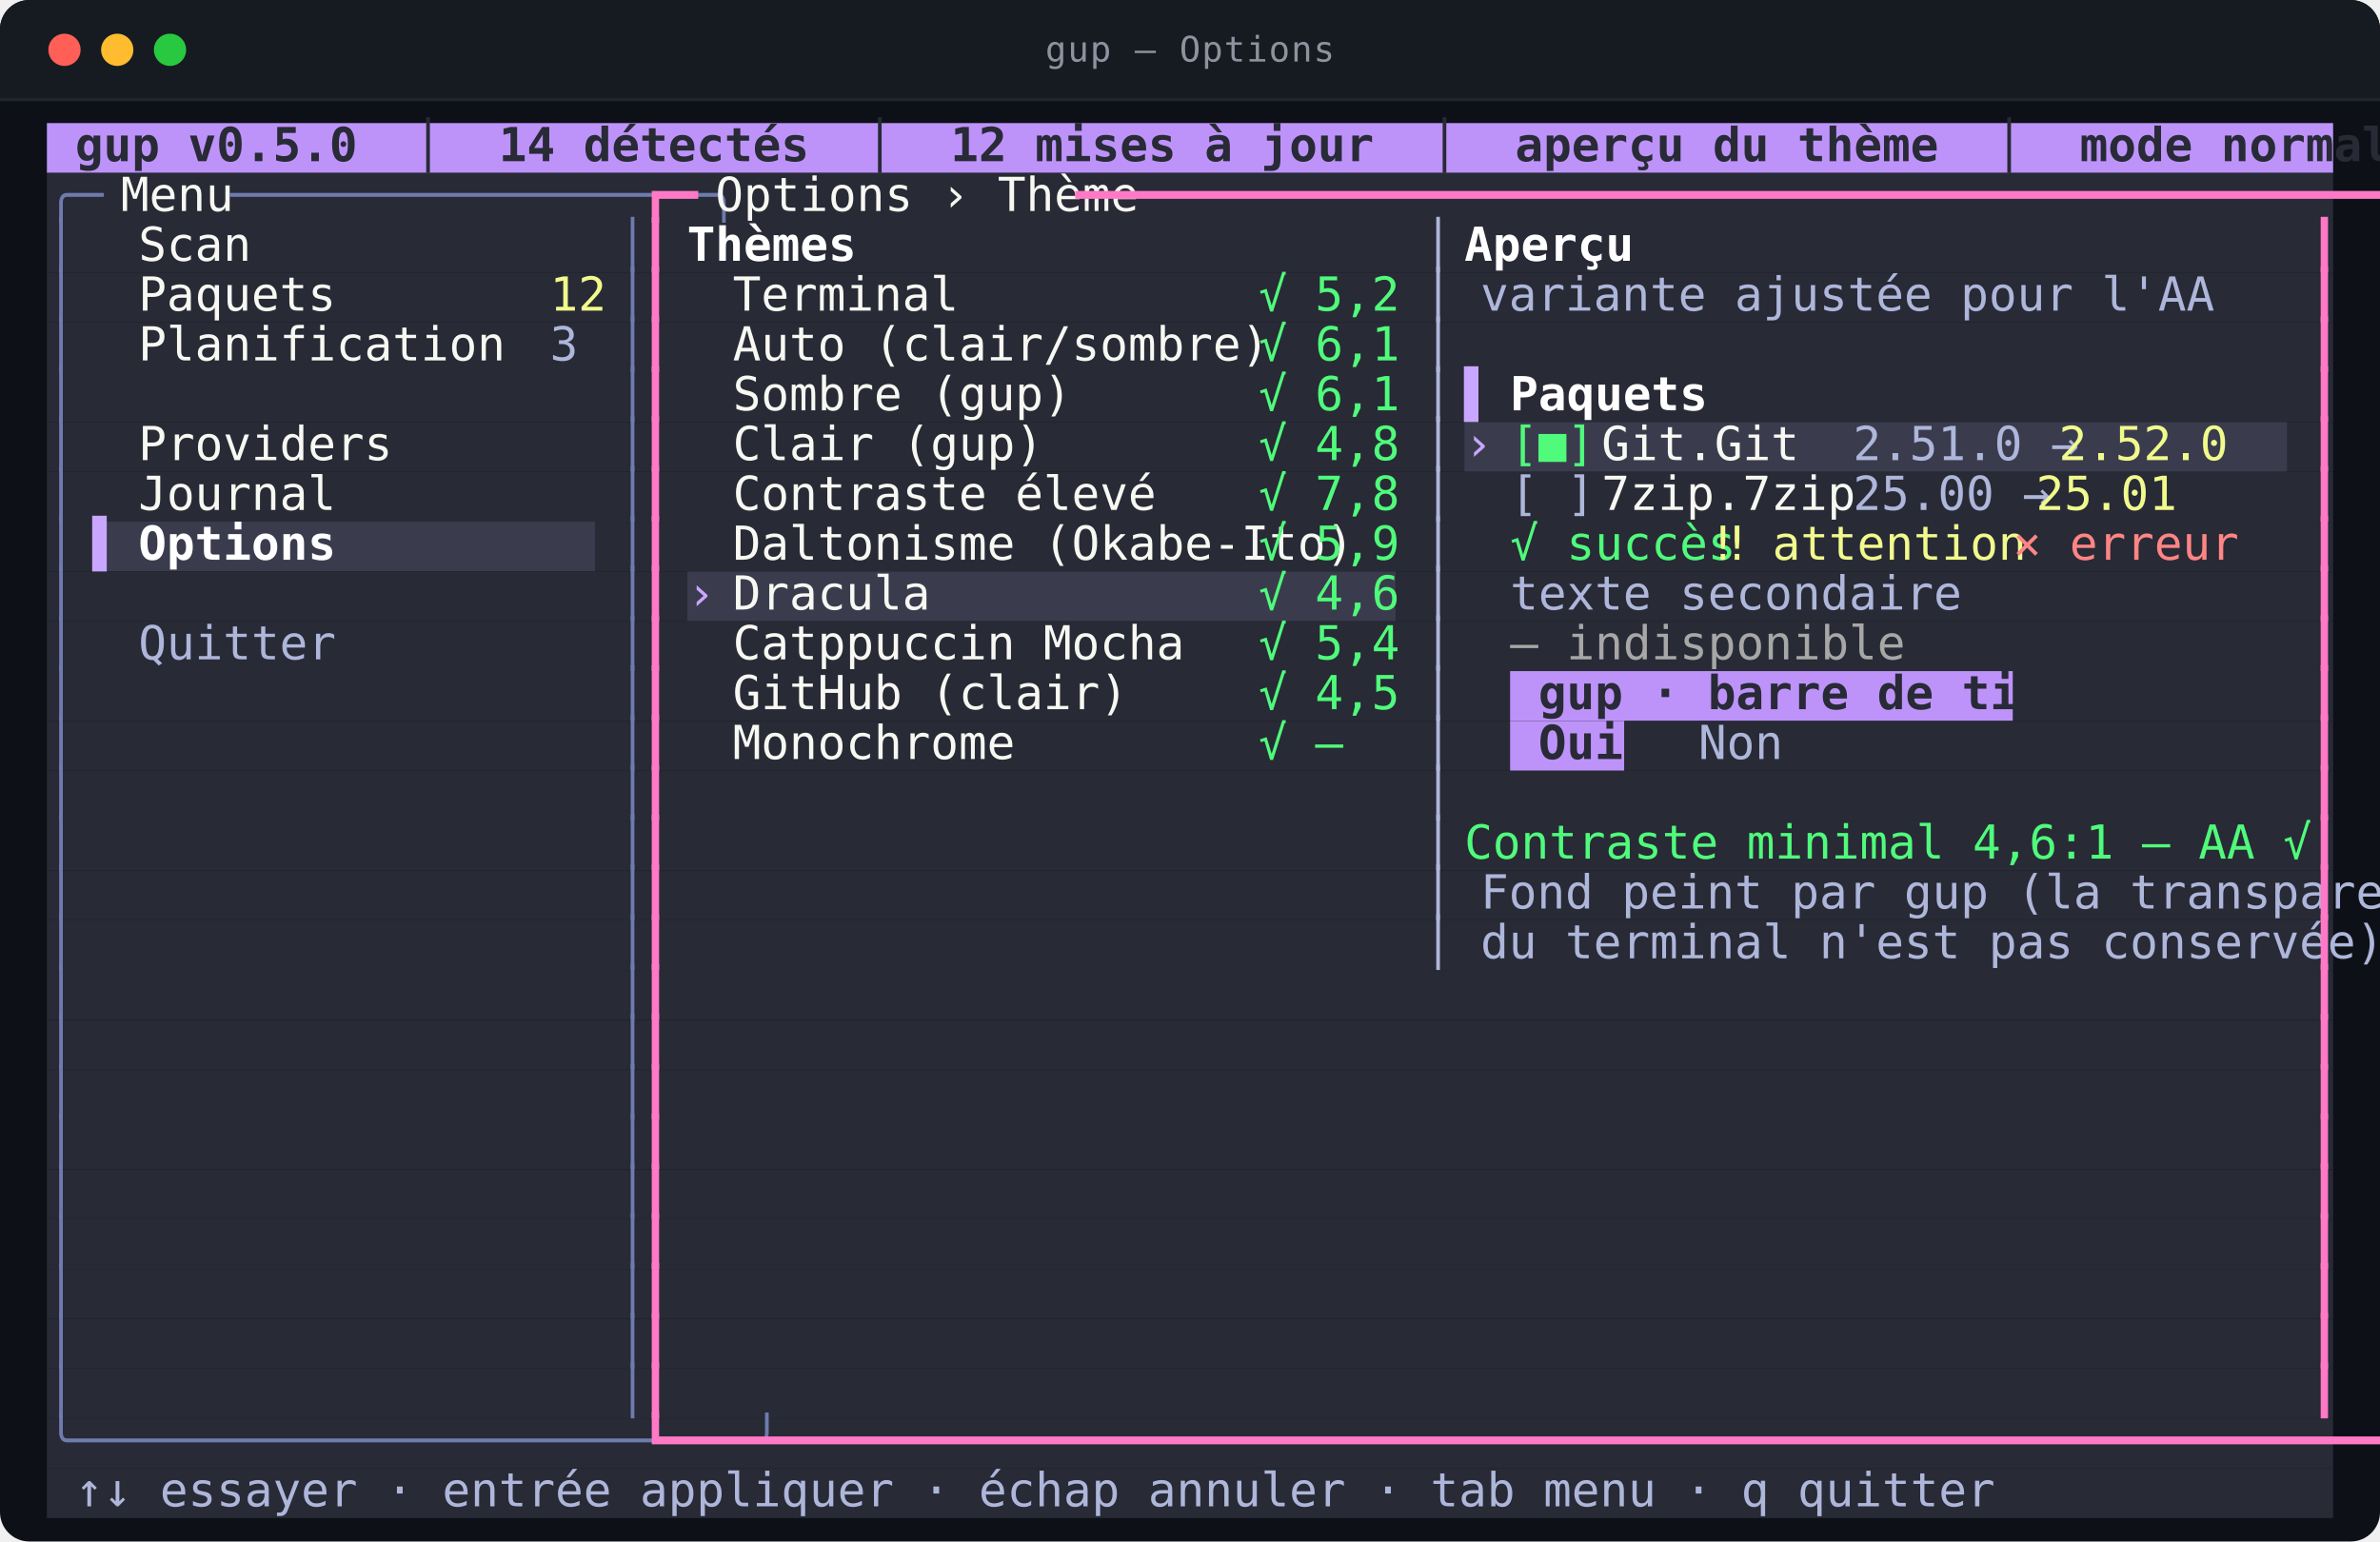
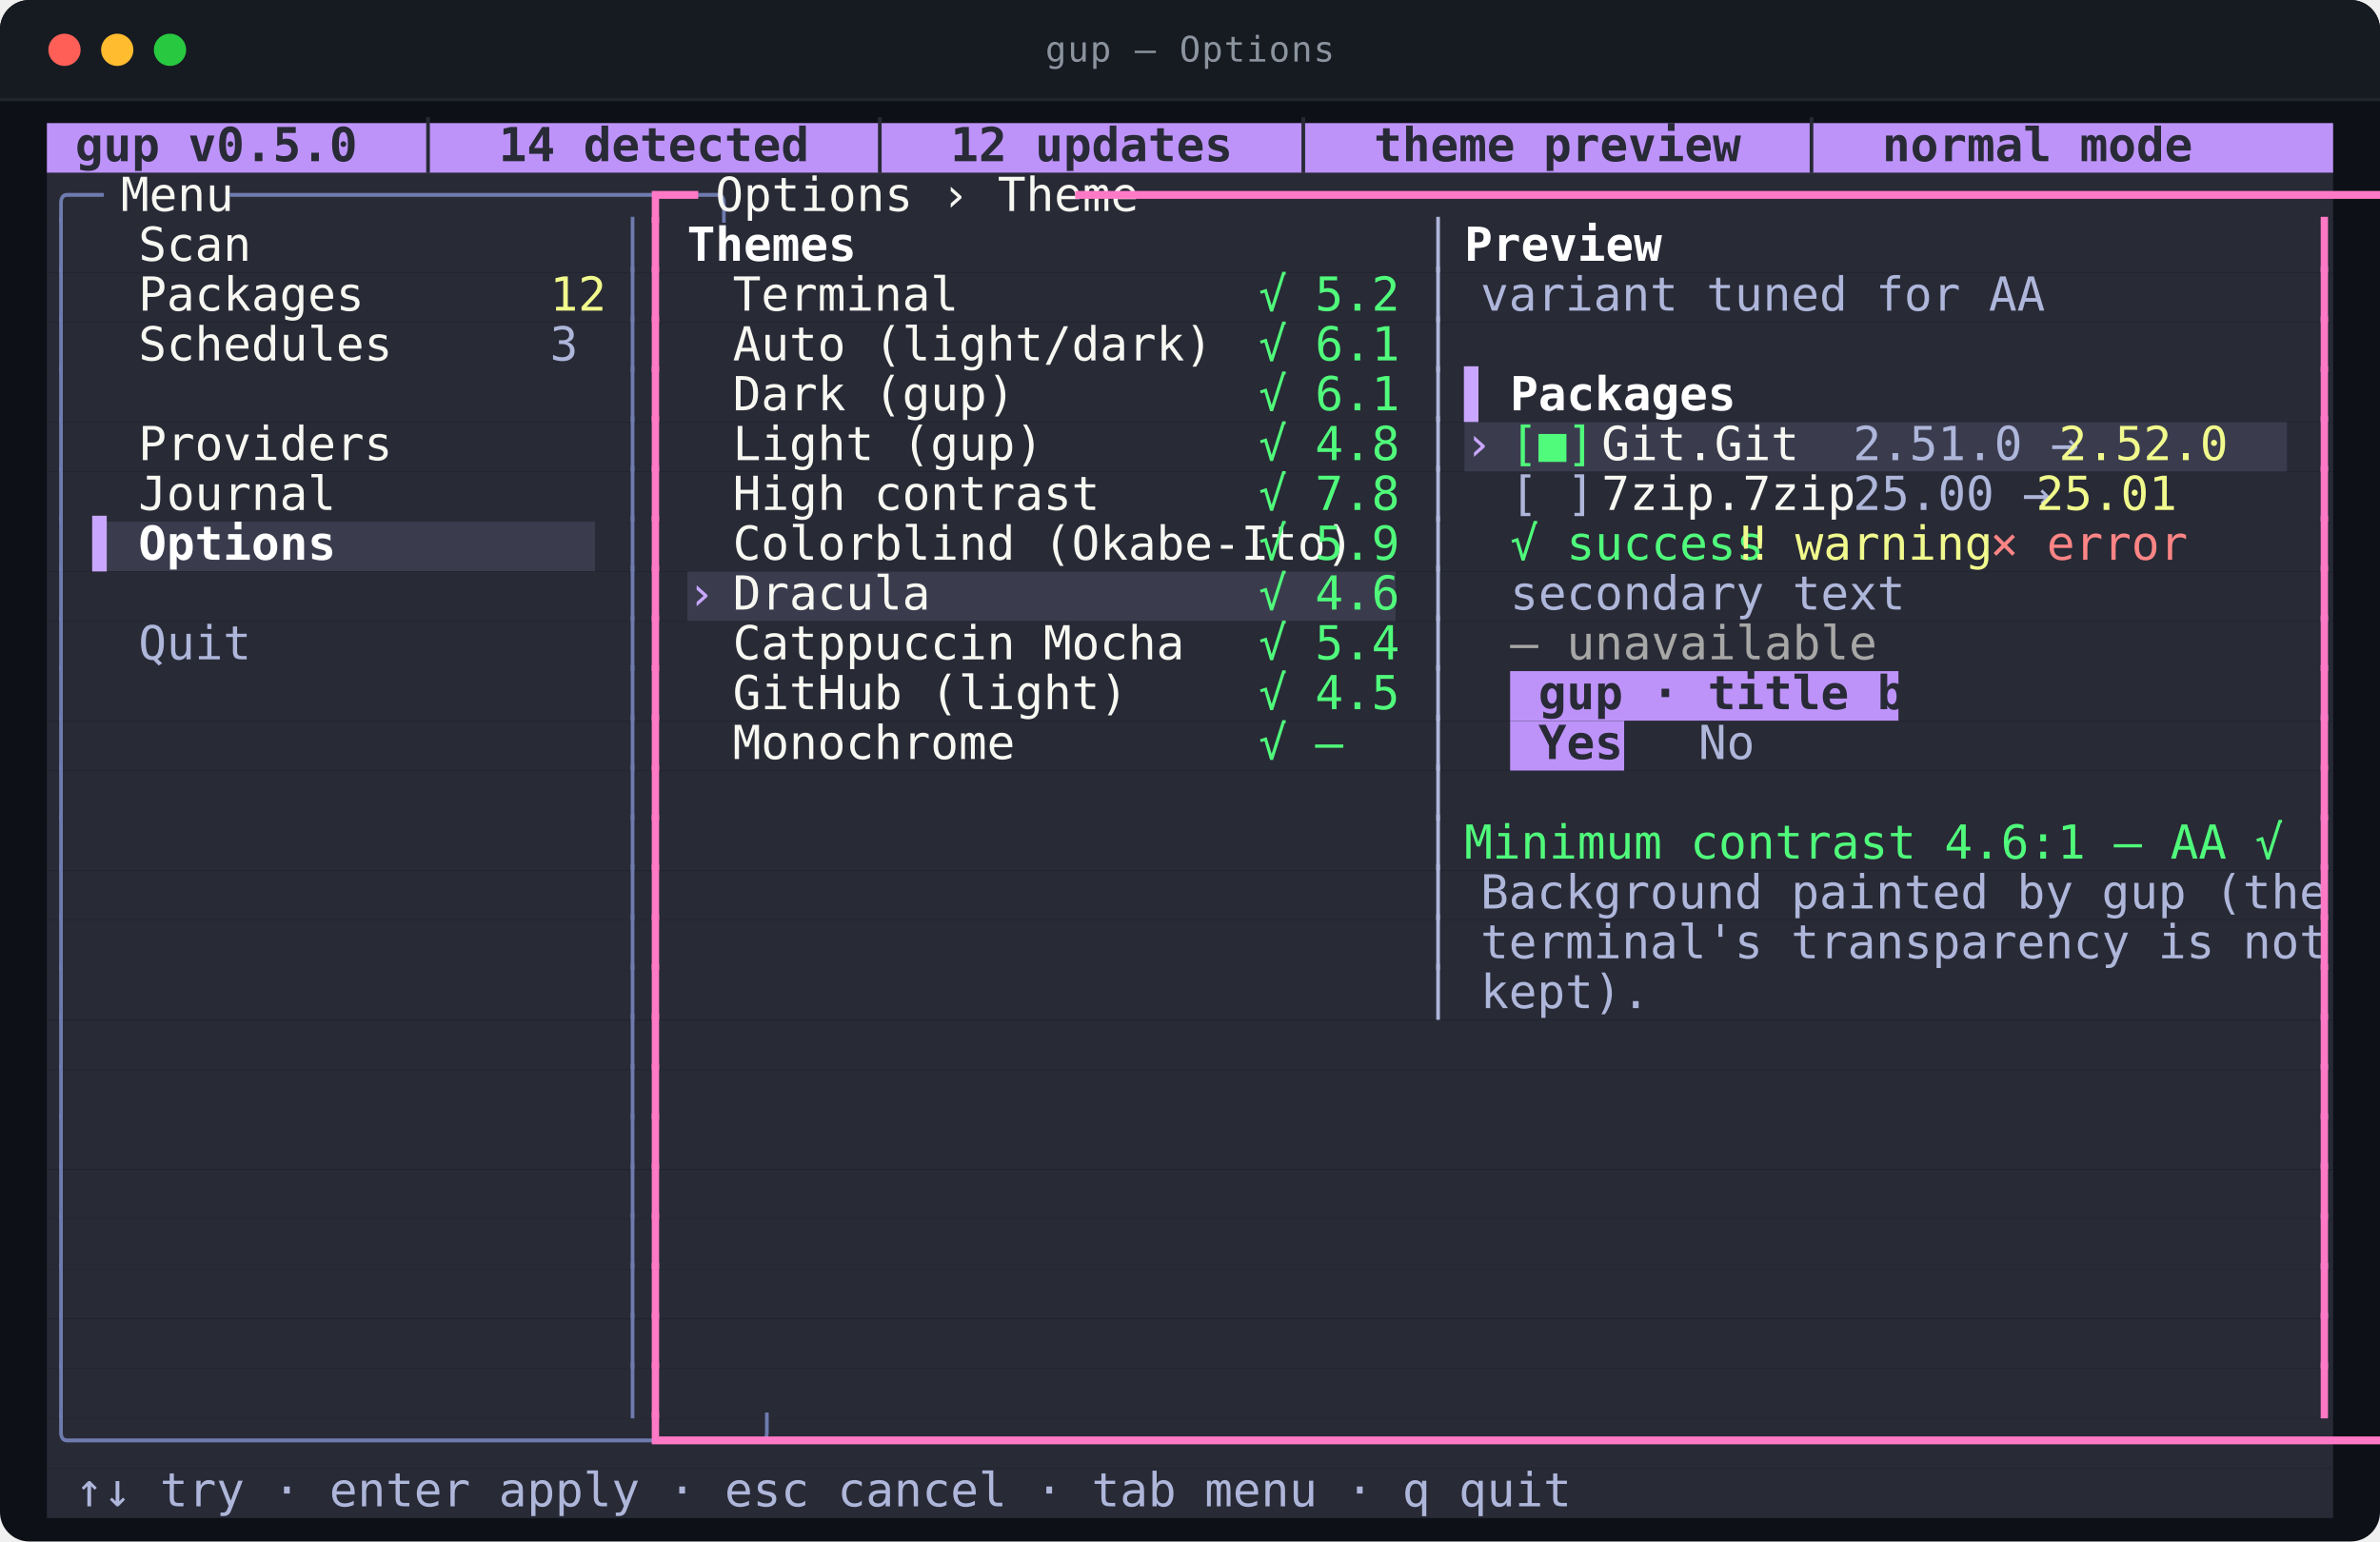
<svg xmlns="http://www.w3.org/2000/svg" viewBox="0 0 812.0 526.0" width="812.0" height="526.0" role="img" aria-labelledby="t d">
  <style>
text{font-family:ui-monospace,SFMono-Regular,"SF Mono",Menlo,Consolas,"DejaVu Sans Mono",monospace;font-size:16px}
.t{font-size:12px;letter-spacing:.4px;fill:#8b949e}
.b{font-weight:700}
.i{font-style:italic}
.u{text-decoration:underline}
.s{text-decoration:line-through}
.us{text-decoration:underline line-through}
.d{opacity:0.62}
.c0{fill:#bd93f9}
.c1{fill:#282a36}
.c2{fill:#3a3c4e}
.c3{fill:#6e7bae}
.c4{fill:#f8f8f2}
.c5{fill:#ff79c6}
.c6{fill:#ffffff}
.c7{fill:#aeb6da}
.c8{fill:#f1fa8c}
.c9{fill:#50fa7b}
.c10{fill:#c9a6ff}
.c11{fill:#ff8585}
.c12{fill:#a7a7a6}
</style>
  <rect y="0.0" width="812.0" height="526.0" rx="10.0" fill="#0d1117" />
  <rect y="0.0" width="812.0" height="34.0" rx="10.0" fill="#161b22" />
  <rect y="24.0" width="812.0" height="10.0" fill="#161b22" />
  <line x1="0.0" y1="34.0" x2="812.0" y2="34.0" stroke="#21262d" />
  <circle cx="22.0" cy="17.0" r="5.5" fill="#ff5f57" />
  <circle cx="40.0" cy="17.0" r="5.5" fill="#febc2e" />
  <circle cx="58.0" cy="17.0" r="5.5" fill="#28c840" />
  <text class="t" x="406.0" y="21.0" text-anchor="middle">gup — Options</text>
  <rect class="c0" x="16.0" y="42.0" width="780.0" height="17.0" />
  <rect class="c1" x="16.0" y="59.0" width="780.0" height="17.0" />
  <rect class="c1" x="16.0" y="76.0" width="780.0" height="17.0" />
  <rect class="c1" x="16.0" y="93.0" width="780.0" height="17.0" />
  <rect class="c1" x="16.0" y="110.0" width="780.0" height="17.0" />
  <rect class="c1" x="16.0" y="127.0" width="780.0" height="17.0" />
  <rect class="c1" x="16.0" y="144.0" width="483.6" height="17.0" />
  <rect class="c2" x="499.6" y="144.0" width="280.8" height="17.0" />
  <rect class="c1" x="780.4" y="144.0" width="15.6" height="17.0" />
  <rect class="c1" x="16.0" y="161.0" width="780.0" height="17.0" />
  <rect class="c1" x="16.0" y="178.0" width="15.6" height="17.0" />
  <rect class="c2" x="31.6" y="178.0" width="171.6" height="17.0" />
  <rect class="c1" x="203.2" y="178.0" width="592.8" height="17.0" />
  <rect class="c1" x="16.0" y="195.0" width="218.4" height="17.0" />
  <rect class="c2" x="234.4" y="195.0" width="241.8" height="17.0" />
  <rect class="c1" x="476.2" y="195.0" width="319.8" height="17.0" />
  <rect class="c1" x="16.0" y="212.0" width="780.0" height="17.0" />
  <rect class="c1" x="16.0" y="229.0" width="499.2" height="17.0" />
-   <rect class="c0" x="515.2" y="229.0" width="171.6" height="17.0" />
-   <rect class="c1" x="686.8" y="229.0" width="109.2" height="17.0" />
+   <rect class="c0" x="515.2" y="229.0" width="132.6" height="17.0" />
+   <rect class="c1" x="647.8" y="229.0" width="148.2" height="17.0" />
  <rect class="c1" x="16.0" y="246.0" width="499.2" height="17.0" />
  <rect class="c0" x="515.2" y="246.0" width="39.0" height="17.0" />
  <rect class="c1" x="554.2" y="246.0" width="241.8" height="17.0" />
  <rect class="c1" x="16.0" y="263.0" width="780.0" height="17.0" />
  <rect class="c1" x="16.0" y="280.0" width="780.0" height="17.0" />
  <rect class="c1" x="16.0" y="297.0" width="780.0" height="17.0" />
  <rect class="c1" x="16.0" y="314.0" width="780.0" height="17.0" />
  <rect class="c1" x="16.0" y="331.0" width="780.0" height="17.0" />
  <rect class="c1" x="16.0" y="348.0" width="780.0" height="17.0" />
  <rect class="c1" x="16.0" y="365.0" width="780.0" height="17.0" />
  <rect class="c1" x="16.0" y="382.0" width="780.0" height="17.0" />
  <rect class="c1" x="16.0" y="399.0" width="780.0" height="17.0" />
  <rect class="c1" x="16.0" y="416.0" width="780.0" height="17.0" />
  <rect class="c1" x="16.0" y="433.0" width="780.0" height="17.0" />
  <rect class="c1" x="16.0" y="450.0" width="780.0" height="17.0" />
  <rect class="c1" x="16.0" y="467.0" width="780.0" height="17.0" />
  <rect class="c1" x="16.0" y="484.0" width="780.0" height="17.0" />
  <rect class="c1" x="16.0" y="501.0" width="780.0" height="17.0" />
-   <text class="c1 b" x="16.0" y="55.0" textLength="647.4" lengthAdjust="spacingAndGlyphs" xml:space="preserve"> gup v0.5.0  │  14 détectés  │  12 mises à jour  │  aperçu du thème  │  mode normal</text>
+   <text class="c1 b" x="16.0" y="55.0" textLength="592.8" lengthAdjust="spacingAndGlyphs" xml:space="preserve"> gup v0.5.0  │  14 detected  │  12 updates  │  theme preview  │  normal mode</text>
  <text class="c3" x="16.0" y="72.0" textLength="15.6" lengthAdjust="spacingAndGlyphs" xml:space="preserve">╭─</text>
  <text class="c4" x="31.6" y="72.0" textLength="46.8" lengthAdjust="spacingAndGlyphs" xml:space="preserve"> Menu </text>
  <text class="c3" x="78.4" y="72.0" textLength="140.4" lengthAdjust="spacingAndGlyphs" xml:space="preserve">─────────────────╮</text>
  <text class="c5" x="218.8" y="72.0" textLength="15.6" lengthAdjust="spacingAndGlyphs" xml:space="preserve">┏━</text>
-   <text class="c4" x="234.4" y="72.0" textLength="132.6" lengthAdjust="spacingAndGlyphs" xml:space="preserve"> Options › Thème </text>
+   <text class="c4" x="234.4" y="72.0" textLength="132.6" lengthAdjust="spacingAndGlyphs" xml:space="preserve"> Options › Theme </text>
  <text class="c5" x="367.0" y="72.0" textLength="429.0" lengthAdjust="spacingAndGlyphs" xml:space="preserve">━━━━━━━━━━━━━━━━━━━━━━━━━━━━━━━━━━━━━━━━━━━━━━━━━━━━━━┓</text>
  <text class="c3" x="16.0" y="89.0" textLength="7.8" lengthAdjust="spacingAndGlyphs" xml:space="preserve">│</text>
  <text class="c4" x="47.2" y="89.0" textLength="140.4" lengthAdjust="spacingAndGlyphs" xml:space="preserve">Scan              </text>
  <text class="c3" x="211.0" y="89.0" textLength="7.8" lengthAdjust="spacingAndGlyphs" xml:space="preserve">│</text>
  <text class="c5" x="218.8" y="89.0" textLength="7.8" lengthAdjust="spacingAndGlyphs" xml:space="preserve">┃</text>
-   <text class="c6 b" x="234.4" y="89.0" textLength="46.8" lengthAdjust="spacingAndGlyphs" xml:space="preserve">Thèmes</text>
+   <text class="c6 b" x="234.4" y="89.0" textLength="46.8" lengthAdjust="spacingAndGlyphs" xml:space="preserve">Themes</text>
  <text class="c7" x="476.2" y="89.0" textLength="23.4" lengthAdjust="spacingAndGlyphs" xml:space="preserve"> │ </text>
-   <text class="c6 b" x="499.6" y="89.0" textLength="46.8" lengthAdjust="spacingAndGlyphs" xml:space="preserve">Aperçu</text>
+   <text class="c6 b" x="499.6" y="89.0" textLength="54.6" lengthAdjust="spacingAndGlyphs" xml:space="preserve">Preview</text>
  <text class="c5" x="788.2" y="89.0" textLength="7.8" lengthAdjust="spacingAndGlyphs" xml:space="preserve">┃</text>
  <text class="c3" x="16.0" y="106.0" textLength="7.8" lengthAdjust="spacingAndGlyphs" xml:space="preserve">│</text>
-   <text class="c4" x="47.2" y="106.0" textLength="140.4" lengthAdjust="spacingAndGlyphs" xml:space="preserve">Paquets           </text>
+   <text class="c4" x="47.2" y="106.0" textLength="140.4" lengthAdjust="spacingAndGlyphs" xml:space="preserve">Packages          </text>
  <text class="c8" x="187.6" y="106.0" textLength="15.6" lengthAdjust="spacingAndGlyphs" xml:space="preserve">12</text>
  <text class="c3" x="211.0" y="106.0" textLength="7.8" lengthAdjust="spacingAndGlyphs" xml:space="preserve">│</text>
  <text class="c5" x="218.8" y="106.0" textLength="7.8" lengthAdjust="spacingAndGlyphs" xml:space="preserve">┃</text>
  <text class="c4" x="250.0" y="106.0" textLength="179.4" lengthAdjust="spacingAndGlyphs" xml:space="preserve">Terminal               </text>
-   <text class="c9" x="429.4" y="106.0" textLength="39.0" lengthAdjust="spacingAndGlyphs" xml:space="preserve">√ 5,2</text>
-   <text class="c7" x="476.2" y="106.0" textLength="226.2" lengthAdjust="spacingAndGlyphs" xml:space="preserve"> │ variante ajustée pour l'AA</text>
+   <text class="c9" x="429.4" y="106.0" textLength="39.0" lengthAdjust="spacingAndGlyphs" xml:space="preserve">√ 5.2</text>
+   <text class="c7" x="476.2" y="106.0" textLength="179.4" lengthAdjust="spacingAndGlyphs" xml:space="preserve"> │ variant tuned for AA</text>
  <text class="c5" x="788.2" y="106.0" textLength="7.8" lengthAdjust="spacingAndGlyphs" xml:space="preserve">┃</text>
  <text class="c3" x="16.0" y="123.0" textLength="7.8" lengthAdjust="spacingAndGlyphs" xml:space="preserve">│</text>
-   <text class="c4" x="47.2" y="123.0" textLength="140.4" lengthAdjust="spacingAndGlyphs" xml:space="preserve">Planification     </text>
+   <text class="c4" x="47.2" y="123.0" textLength="140.4" lengthAdjust="spacingAndGlyphs" xml:space="preserve">Schedules         </text>
  <text class="c7" x="187.6" y="123.0" textLength="7.8" lengthAdjust="spacingAndGlyphs" xml:space="preserve">3</text>
  <text class="c3" x="211.0" y="123.0" textLength="7.8" lengthAdjust="spacingAndGlyphs" xml:space="preserve">│</text>
  <text class="c5" x="218.8" y="123.0" textLength="7.8" lengthAdjust="spacingAndGlyphs" xml:space="preserve">┃</text>
-   <text class="c4" x="250.0" y="123.0" textLength="179.4" lengthAdjust="spacingAndGlyphs" xml:space="preserve">Auto (clair/sombre)    </text>
-   <text class="c9" x="429.4" y="123.0" textLength="39.0" lengthAdjust="spacingAndGlyphs" xml:space="preserve">√ 6,1</text>
+   <text class="c4" x="250.0" y="123.0" textLength="179.4" lengthAdjust="spacingAndGlyphs" xml:space="preserve">Auto (light/dark)      </text>
+   <text class="c9" x="429.4" y="123.0" textLength="39.0" lengthAdjust="spacingAndGlyphs" xml:space="preserve">√ 6.1</text>
  <text class="c7" x="476.2" y="123.0" textLength="23.4" lengthAdjust="spacingAndGlyphs" xml:space="preserve"> │ </text>
  <text class="c5" x="788.2" y="123.0" textLength="7.8" lengthAdjust="spacingAndGlyphs" xml:space="preserve">┃</text>
  <text class="c3" x="16.0" y="140.0" textLength="7.8" lengthAdjust="spacingAndGlyphs" xml:space="preserve">│</text>
  <text class="c3" x="211.0" y="140.0" textLength="7.8" lengthAdjust="spacingAndGlyphs" xml:space="preserve">│</text>
  <text class="c5" x="218.8" y="140.0" textLength="7.8" lengthAdjust="spacingAndGlyphs" xml:space="preserve">┃</text>
-   <text class="c4" x="250.0" y="140.0" textLength="179.4" lengthAdjust="spacingAndGlyphs" xml:space="preserve">Sombre (gup)           </text>
-   <text class="c9" x="429.4" y="140.0" textLength="39.0" lengthAdjust="spacingAndGlyphs" xml:space="preserve">√ 6,1</text>
+   <text class="c4" x="250.0" y="140.0" textLength="179.4" lengthAdjust="spacingAndGlyphs" xml:space="preserve">Dark (gup)             </text>
+   <text class="c9" x="429.4" y="140.0" textLength="39.0" lengthAdjust="spacingAndGlyphs" xml:space="preserve">√ 6.1</text>
  <text class="c7" x="476.2" y="140.0" textLength="23.4" lengthAdjust="spacingAndGlyphs" xml:space="preserve"> │ </text>
  <text class="c10" x="499.6" y="140.0" textLength="15.6" lengthAdjust="spacingAndGlyphs" xml:space="preserve">▌ </text>
-   <text class="c6 b" x="515.2" y="140.0" textLength="54.6" lengthAdjust="spacingAndGlyphs" xml:space="preserve">Paquets</text>
+   <text class="c6 b" x="515.2" y="140.0" textLength="62.4" lengthAdjust="spacingAndGlyphs" xml:space="preserve">Packages</text>
  <text class="c5" x="788.2" y="140.0" textLength="7.8" lengthAdjust="spacingAndGlyphs" xml:space="preserve">┃</text>
  <text class="c3" x="16.0" y="157.0" textLength="7.8" lengthAdjust="spacingAndGlyphs" xml:space="preserve">│</text>
  <text class="c4" x="47.2" y="157.0" textLength="140.4" lengthAdjust="spacingAndGlyphs" xml:space="preserve">Providers         </text>
  <text class="c3" x="211.0" y="157.0" textLength="7.8" lengthAdjust="spacingAndGlyphs" xml:space="preserve">│</text>
  <text class="c5" x="218.8" y="157.0" textLength="7.8" lengthAdjust="spacingAndGlyphs" xml:space="preserve">┃</text>
-   <text class="c4" x="250.0" y="157.0" textLength="179.4" lengthAdjust="spacingAndGlyphs" xml:space="preserve">Clair (gup)            </text>
-   <text class="c9" x="429.4" y="157.0" textLength="39.0" lengthAdjust="spacingAndGlyphs" xml:space="preserve">√ 4,8</text>
+   <text class="c4" x="250.0" y="157.0" textLength="179.4" lengthAdjust="spacingAndGlyphs" xml:space="preserve">Light (gup)            </text>
+   <text class="c9" x="429.4" y="157.0" textLength="39.0" lengthAdjust="spacingAndGlyphs" xml:space="preserve">√ 4.8</text>
  <text class="c7" x="476.2" y="157.0" textLength="23.4" lengthAdjust="spacingAndGlyphs" xml:space="preserve"> │ </text>
  <text class="c10" x="499.6" y="157.0" textLength="15.6" lengthAdjust="spacingAndGlyphs" xml:space="preserve">› </text>
  <text class="c9" x="515.2" y="157.0" textLength="31.2" lengthAdjust="spacingAndGlyphs" xml:space="preserve">[■] </text>
  <text class="c4" x="546.4" y="157.0" textLength="85.8" lengthAdjust="spacingAndGlyphs" xml:space="preserve">Git.Git    </text>
  <text class="c7" x="632.2" y="157.0" textLength="70.2" lengthAdjust="spacingAndGlyphs" xml:space="preserve">2.51.0 → </text>
  <text class="c8" x="702.4" y="157.0" textLength="46.8" lengthAdjust="spacingAndGlyphs" xml:space="preserve">2.52.0</text>
  <text class="c5" x="788.2" y="157.0" textLength="7.8" lengthAdjust="spacingAndGlyphs" xml:space="preserve">┃</text>
  <text class="c3" x="16.0" y="174.0" textLength="7.8" lengthAdjust="spacingAndGlyphs" xml:space="preserve">│</text>
  <text class="c4" x="47.2" y="174.0" textLength="140.4" lengthAdjust="spacingAndGlyphs" xml:space="preserve">Journal           </text>
  <text class="c3" x="211.0" y="174.0" textLength="7.8" lengthAdjust="spacingAndGlyphs" xml:space="preserve">│</text>
  <text class="c5" x="218.8" y="174.0" textLength="7.8" lengthAdjust="spacingAndGlyphs" xml:space="preserve">┃</text>
-   <text class="c4" x="250.0" y="174.0" textLength="179.4" lengthAdjust="spacingAndGlyphs" xml:space="preserve">Contraste élevé        </text>
-   <text class="c9" x="429.4" y="174.0" textLength="39.0" lengthAdjust="spacingAndGlyphs" xml:space="preserve">√ 7,8</text>
+   <text class="c4" x="250.0" y="174.0" textLength="179.4" lengthAdjust="spacingAndGlyphs" xml:space="preserve">High contrast          </text>
+   <text class="c9" x="429.4" y="174.0" textLength="39.0" lengthAdjust="spacingAndGlyphs" xml:space="preserve">√ 7.8</text>
  <text class="c7" x="476.2" y="174.0" textLength="23.4" lengthAdjust="spacingAndGlyphs" xml:space="preserve"> │ </text>
  <text class="c7" x="515.2" y="174.0" textLength="31.2" lengthAdjust="spacingAndGlyphs" xml:space="preserve">[ ] </text>
  <text class="c4" x="546.4" y="174.0" textLength="85.8" lengthAdjust="spacingAndGlyphs" xml:space="preserve">7zip.7zip  </text>
  <text class="c7" x="632.2" y="174.0" textLength="62.4" lengthAdjust="spacingAndGlyphs" xml:space="preserve">25.00 → </text>
  <text class="c8" x="694.6" y="174.0" textLength="39.0" lengthAdjust="spacingAndGlyphs" xml:space="preserve">25.01</text>
  <text class="c5" x="788.2" y="174.0" textLength="7.8" lengthAdjust="spacingAndGlyphs" xml:space="preserve">┃</text>
  <text class="c3" x="16.0" y="191.0" textLength="7.8" lengthAdjust="spacingAndGlyphs" xml:space="preserve">│</text>
  <text class="c10" x="31.6" y="191.0" textLength="15.6" lengthAdjust="spacingAndGlyphs" xml:space="preserve">▌ </text>
  <text class="c6 b" x="47.2" y="191.0" textLength="140.4" lengthAdjust="spacingAndGlyphs" xml:space="preserve">Options           </text>
  <text class="c3" x="211.0" y="191.0" textLength="7.8" lengthAdjust="spacingAndGlyphs" xml:space="preserve">│</text>
  <text class="c5" x="218.8" y="191.0" textLength="7.8" lengthAdjust="spacingAndGlyphs" xml:space="preserve">┃</text>
-   <text class="c4" x="250.0" y="191.0" textLength="179.4" lengthAdjust="spacingAndGlyphs" xml:space="preserve">Daltonisme (Okabe-Ito) </text>
-   <text class="c9" x="429.4" y="191.0" textLength="39.0" lengthAdjust="spacingAndGlyphs" xml:space="preserve">√ 5,9</text>
+   <text class="c4" x="250.0" y="191.0" textLength="179.4" lengthAdjust="spacingAndGlyphs" xml:space="preserve">Colorblind (Okabe-Ito) </text>
+   <text class="c9" x="429.4" y="191.0" textLength="39.0" lengthAdjust="spacingAndGlyphs" xml:space="preserve">√ 5.9</text>
  <text class="c7" x="476.2" y="191.0" textLength="23.4" lengthAdjust="spacingAndGlyphs" xml:space="preserve"> │ </text>
-   <text class="c9" x="515.2" y="191.0" textLength="62.4" lengthAdjust="spacingAndGlyphs" xml:space="preserve">√ succès</text>
-   <text class="c8" x="585.4" y="191.0" textLength="93.6" lengthAdjust="spacingAndGlyphs" xml:space="preserve">‼ attention</text>
-   <text class="c11" x="686.8" y="191.0" textLength="62.4" lengthAdjust="spacingAndGlyphs" xml:space="preserve">× erreur</text>
+   <text class="c9" x="515.2" y="191.0" textLength="70.2" lengthAdjust="spacingAndGlyphs" xml:space="preserve">√ success</text>
+   <text class="c8" x="593.2" y="191.0" textLength="78.0" lengthAdjust="spacingAndGlyphs" xml:space="preserve">‼ warning</text>
+   <text class="c11" x="679.0" y="191.0" textLength="54.6" lengthAdjust="spacingAndGlyphs" xml:space="preserve">× error</text>
  <text class="c5" x="788.2" y="191.0" textLength="7.8" lengthAdjust="spacingAndGlyphs" xml:space="preserve">┃</text>
  <text class="c3" x="16.0" y="208.0" textLength="7.8" lengthAdjust="spacingAndGlyphs" xml:space="preserve">│</text>
  <text class="c3" x="211.0" y="208.0" textLength="7.8" lengthAdjust="spacingAndGlyphs" xml:space="preserve">│</text>
  <text class="c5" x="218.8" y="208.0" textLength="7.8" lengthAdjust="spacingAndGlyphs" xml:space="preserve">┃</text>
  <text class="c10" x="234.4" y="208.0" textLength="15.6" lengthAdjust="spacingAndGlyphs" xml:space="preserve">› </text>
  <text class="c4" x="250.0" y="208.0" textLength="179.4" lengthAdjust="spacingAndGlyphs" xml:space="preserve">Dracula                </text>
-   <text class="c9" x="429.4" y="208.0" textLength="39.0" lengthAdjust="spacingAndGlyphs" xml:space="preserve">√ 4,6</text>
+   <text class="c9" x="429.4" y="208.0" textLength="39.0" lengthAdjust="spacingAndGlyphs" xml:space="preserve">√ 4.6</text>
  <text class="c7" x="476.2" y="208.0" textLength="23.4" lengthAdjust="spacingAndGlyphs" xml:space="preserve"> │ </text>
-   <text class="c7" x="515.2" y="208.0" textLength="124.8" lengthAdjust="spacingAndGlyphs" xml:space="preserve">texte secondaire</text>
+   <text class="c7" x="515.2" y="208.0" textLength="109.2" lengthAdjust="spacingAndGlyphs" xml:space="preserve">secondary text</text>
  <text class="c5" x="788.2" y="208.0" textLength="7.8" lengthAdjust="spacingAndGlyphs" xml:space="preserve">┃</text>
  <text class="c3" x="16.0" y="225.0" textLength="7.8" lengthAdjust="spacingAndGlyphs" xml:space="preserve">│</text>
-   <text class="c7" x="47.2" y="225.0" textLength="140.4" lengthAdjust="spacingAndGlyphs" xml:space="preserve">Quitter           </text>
+   <text class="c7" x="47.2" y="225.0" textLength="140.4" lengthAdjust="spacingAndGlyphs" xml:space="preserve">Quit              </text>
  <text class="c3" x="211.0" y="225.0" textLength="7.8" lengthAdjust="spacingAndGlyphs" xml:space="preserve">│</text>
  <text class="c5" x="218.8" y="225.0" textLength="7.8" lengthAdjust="spacingAndGlyphs" xml:space="preserve">┃</text>
  <text class="c4" x="250.0" y="225.0" textLength="179.4" lengthAdjust="spacingAndGlyphs" xml:space="preserve">Catppuccin Mocha       </text>
-   <text class="c9" x="429.4" y="225.0" textLength="39.0" lengthAdjust="spacingAndGlyphs" xml:space="preserve">√ 5,4</text>
+   <text class="c9" x="429.4" y="225.0" textLength="39.0" lengthAdjust="spacingAndGlyphs" xml:space="preserve">√ 5.4</text>
  <text class="c7" x="476.2" y="225.0" textLength="23.4" lengthAdjust="spacingAndGlyphs" xml:space="preserve"> │ </text>
-   <text class="c12" x="515.2" y="225.0" textLength="109.2" lengthAdjust="spacingAndGlyphs" xml:space="preserve">– indisponible</text>
+   <text class="c12" x="515.2" y="225.0" textLength="101.4" lengthAdjust="spacingAndGlyphs" xml:space="preserve">– unavailable</text>
  <text class="c5" x="788.2" y="225.0" textLength="7.8" lengthAdjust="spacingAndGlyphs" xml:space="preserve">┃</text>
  <text class="c3" x="16.0" y="242.0" textLength="7.8" lengthAdjust="spacingAndGlyphs" xml:space="preserve">│</text>
  <text class="c3" x="211.0" y="242.0" textLength="7.8" lengthAdjust="spacingAndGlyphs" xml:space="preserve">│</text>
  <text class="c5" x="218.8" y="242.0" textLength="7.8" lengthAdjust="spacingAndGlyphs" xml:space="preserve">┃</text>
-   <text class="c4" x="250.0" y="242.0" textLength="179.4" lengthAdjust="spacingAndGlyphs" xml:space="preserve">GitHub (clair)         </text>
-   <text class="c9" x="429.4" y="242.0" textLength="39.0" lengthAdjust="spacingAndGlyphs" xml:space="preserve">√ 4,5</text>
+   <text class="c4" x="250.0" y="242.0" textLength="179.4" lengthAdjust="spacingAndGlyphs" xml:space="preserve">GitHub (light)         </text>
+   <text class="c9" x="429.4" y="242.0" textLength="39.0" lengthAdjust="spacingAndGlyphs" xml:space="preserve">√ 4.5</text>
  <text class="c7" x="476.2" y="242.0" textLength="23.4" lengthAdjust="spacingAndGlyphs" xml:space="preserve"> │ </text>
-   <text class="c1 b" x="515.2" y="242.0" textLength="171.6" lengthAdjust="spacingAndGlyphs" xml:space="preserve"> gup · barre de titre </text>
+   <text class="c1 b" x="515.2" y="242.0" textLength="132.6" lengthAdjust="spacingAndGlyphs" xml:space="preserve"> gup · title bar </text>
  <text class="c5" x="788.2" y="242.0" textLength="7.8" lengthAdjust="spacingAndGlyphs" xml:space="preserve">┃</text>
  <text class="c3" x="16.0" y="259.0" textLength="7.8" lengthAdjust="spacingAndGlyphs" xml:space="preserve">│</text>
  <text class="c3" x="211.0" y="259.0" textLength="7.8" lengthAdjust="spacingAndGlyphs" xml:space="preserve">│</text>
  <text class="c5" x="218.8" y="259.0" textLength="7.8" lengthAdjust="spacingAndGlyphs" xml:space="preserve">┃</text>
  <text class="c4" x="250.0" y="259.0" textLength="179.4" lengthAdjust="spacingAndGlyphs" xml:space="preserve">Monochrome             </text>
  <text class="c9" x="429.4" y="259.0" textLength="23.4" lengthAdjust="spacingAndGlyphs" xml:space="preserve">√ —</text>
  <text class="c7" x="476.2" y="259.0" textLength="23.4" lengthAdjust="spacingAndGlyphs" xml:space="preserve"> │ </text>
-   <text class="c1 b" x="515.2" y="259.0" textLength="39.0" lengthAdjust="spacingAndGlyphs" xml:space="preserve"> Oui </text>
-   <text class="c7" x="569.8" y="259.0" textLength="39.0" lengthAdjust="spacingAndGlyphs" xml:space="preserve"> Non </text>
+   <text class="c1 b" x="515.2" y="259.0" textLength="39.0" lengthAdjust="spacingAndGlyphs" xml:space="preserve"> Yes </text>
+   <text class="c7" x="569.8" y="259.0" textLength="31.2" lengthAdjust="spacingAndGlyphs" xml:space="preserve"> No </text>
  <text class="c5" x="788.2" y="259.0" textLength="7.8" lengthAdjust="spacingAndGlyphs" xml:space="preserve">┃</text>
  <text class="c3" x="16.0" y="276.0" textLength="7.8" lengthAdjust="spacingAndGlyphs" xml:space="preserve">│</text>
  <text class="c3" x="211.0" y="276.0" textLength="7.8" lengthAdjust="spacingAndGlyphs" xml:space="preserve">│</text>
  <text class="c5" x="218.8" y="276.0" textLength="7.8" lengthAdjust="spacingAndGlyphs" xml:space="preserve">┃</text>
  <text class="c7" x="476.2" y="276.0" textLength="23.4" lengthAdjust="spacingAndGlyphs" xml:space="preserve"> │ </text>
  <text class="c5" x="788.2" y="276.0" textLength="7.8" lengthAdjust="spacingAndGlyphs" xml:space="preserve">┃</text>
  <text class="c3" x="16.0" y="293.0" textLength="7.8" lengthAdjust="spacingAndGlyphs" xml:space="preserve">│</text>
  <text class="c3" x="211.0" y="293.0" textLength="7.8" lengthAdjust="spacingAndGlyphs" xml:space="preserve">│</text>
  <text class="c5" x="218.8" y="293.0" textLength="7.8" lengthAdjust="spacingAndGlyphs" xml:space="preserve">┃</text>
  <text class="c7" x="476.2" y="293.0" textLength="23.4" lengthAdjust="spacingAndGlyphs" xml:space="preserve"> │ </text>
-   <text class="c9" x="499.6" y="293.0" textLength="234.0" lengthAdjust="spacingAndGlyphs" xml:space="preserve">Contraste minimal 4,6:1 — AA √</text>
+   <text class="c9" x="499.6" y="293.0" textLength="226.2" lengthAdjust="spacingAndGlyphs" xml:space="preserve">Minimum contrast 4.6:1 — AA √</text>
  <text class="c5" x="788.2" y="293.0" textLength="7.8" lengthAdjust="spacingAndGlyphs" xml:space="preserve">┃</text>
  <text class="c3" x="16.0" y="310.0" textLength="7.8" lengthAdjust="spacingAndGlyphs" xml:space="preserve">│</text>
  <text class="c3" x="211.0" y="310.0" textLength="7.8" lengthAdjust="spacingAndGlyphs" xml:space="preserve">│</text>
  <text class="c5" x="218.8" y="310.0" textLength="7.8" lengthAdjust="spacingAndGlyphs" xml:space="preserve">┃</text>
-   <text class="c7" x="476.2" y="310.0" textLength="296.4" lengthAdjust="spacingAndGlyphs" xml:space="preserve"> │ Fond peint par gup (la transparence</text>
+   <text class="c7" x="476.2" y="310.0" textLength="257.4" lengthAdjust="spacingAndGlyphs" xml:space="preserve"> │ Background painted by gup (the</text>
  <text class="c5" x="788.2" y="310.0" textLength="7.8" lengthAdjust="spacingAndGlyphs" xml:space="preserve">┃</text>
  <text class="c3" x="16.0" y="327.0" textLength="7.8" lengthAdjust="spacingAndGlyphs" xml:space="preserve">│</text>
  <text class="c3" x="211.0" y="327.0" textLength="7.8" lengthAdjust="spacingAndGlyphs" xml:space="preserve">│</text>
  <text class="c5" x="218.8" y="327.0" textLength="7.8" lengthAdjust="spacingAndGlyphs" xml:space="preserve">┃</text>
-   <text class="c7" x="476.2" y="327.0" textLength="280.8" lengthAdjust="spacingAndGlyphs" xml:space="preserve"> │ du terminal n'est pas conservée).</text>
+   <text class="c7" x="476.2" y="327.0" textLength="257.4" lengthAdjust="spacingAndGlyphs" xml:space="preserve"> │ terminal's transparency is not</text>
  <text class="c5" x="788.2" y="327.0" textLength="7.8" lengthAdjust="spacingAndGlyphs" xml:space="preserve">┃</text>
  <text class="c3" x="16.0" y="344.0" textLength="7.8" lengthAdjust="spacingAndGlyphs" xml:space="preserve">│</text>
  <text class="c3" x="211.0" y="344.0" textLength="7.8" lengthAdjust="spacingAndGlyphs" xml:space="preserve">│</text>
  <text class="c5" x="218.8" y="344.0" textLength="7.8" lengthAdjust="spacingAndGlyphs" xml:space="preserve">┃</text>
+   <text class="c7" x="476.2" y="344.0" textLength="70.2" lengthAdjust="spacingAndGlyphs" xml:space="preserve"> │ kept).</text>
  <text class="c5" x="788.2" y="344.0" textLength="7.8" lengthAdjust="spacingAndGlyphs" xml:space="preserve">┃</text>
  <text class="c3" x="16.0" y="361.0" textLength="7.8" lengthAdjust="spacingAndGlyphs" xml:space="preserve">│</text>
  <text class="c3" x="211.0" y="361.0" textLength="7.8" lengthAdjust="spacingAndGlyphs" xml:space="preserve">│</text>
  <text class="c5" x="218.8" y="361.0" textLength="7.8" lengthAdjust="spacingAndGlyphs" xml:space="preserve">┃</text>
  <text class="c5" x="788.2" y="361.0" textLength="7.8" lengthAdjust="spacingAndGlyphs" xml:space="preserve">┃</text>
  <text class="c3" x="16.0" y="378.0" textLength="7.8" lengthAdjust="spacingAndGlyphs" xml:space="preserve">│</text>
  <text class="c3" x="211.0" y="378.0" textLength="7.8" lengthAdjust="spacingAndGlyphs" xml:space="preserve">│</text>
  <text class="c5" x="218.8" y="378.0" textLength="7.8" lengthAdjust="spacingAndGlyphs" xml:space="preserve">┃</text>
  <text class="c5" x="788.2" y="378.0" textLength="7.8" lengthAdjust="spacingAndGlyphs" xml:space="preserve">┃</text>
  <text class="c3" x="16.0" y="395.0" textLength="7.8" lengthAdjust="spacingAndGlyphs" xml:space="preserve">│</text>
  <text class="c3" x="211.0" y="395.0" textLength="7.8" lengthAdjust="spacingAndGlyphs" xml:space="preserve">│</text>
  <text class="c5" x="218.8" y="395.0" textLength="7.8" lengthAdjust="spacingAndGlyphs" xml:space="preserve">┃</text>
  <text class="c5" x="788.2" y="395.0" textLength="7.8" lengthAdjust="spacingAndGlyphs" xml:space="preserve">┃</text>
  <text class="c3" x="16.0" y="412.0" textLength="7.8" lengthAdjust="spacingAndGlyphs" xml:space="preserve">│</text>
  <text class="c3" x="211.0" y="412.0" textLength="7.8" lengthAdjust="spacingAndGlyphs" xml:space="preserve">│</text>
  <text class="c5" x="218.8" y="412.0" textLength="7.8" lengthAdjust="spacingAndGlyphs" xml:space="preserve">┃</text>
  <text class="c5" x="788.2" y="412.0" textLength="7.8" lengthAdjust="spacingAndGlyphs" xml:space="preserve">┃</text>
  <text class="c3" x="16.0" y="429.0" textLength="7.8" lengthAdjust="spacingAndGlyphs" xml:space="preserve">│</text>
  <text class="c3" x="211.0" y="429.0" textLength="7.8" lengthAdjust="spacingAndGlyphs" xml:space="preserve">│</text>
  <text class="c5" x="218.8" y="429.0" textLength="7.8" lengthAdjust="spacingAndGlyphs" xml:space="preserve">┃</text>
  <text class="c5" x="788.2" y="429.0" textLength="7.8" lengthAdjust="spacingAndGlyphs" xml:space="preserve">┃</text>
  <text class="c3" x="16.0" y="446.0" textLength="7.8" lengthAdjust="spacingAndGlyphs" xml:space="preserve">│</text>
  <text class="c3" x="211.0" y="446.0" textLength="7.8" lengthAdjust="spacingAndGlyphs" xml:space="preserve">│</text>
  <text class="c5" x="218.8" y="446.0" textLength="7.8" lengthAdjust="spacingAndGlyphs" xml:space="preserve">┃</text>
  <text class="c5" x="788.2" y="446.0" textLength="7.8" lengthAdjust="spacingAndGlyphs" xml:space="preserve">┃</text>
  <text class="c3" x="16.0" y="463.0" textLength="7.8" lengthAdjust="spacingAndGlyphs" xml:space="preserve">│</text>
  <text class="c3" x="211.0" y="463.0" textLength="7.8" lengthAdjust="spacingAndGlyphs" xml:space="preserve">│</text>
  <text class="c5" x="218.8" y="463.0" textLength="7.8" lengthAdjust="spacingAndGlyphs" xml:space="preserve">┃</text>
  <text class="c5" x="788.2" y="463.0" textLength="7.8" lengthAdjust="spacingAndGlyphs" xml:space="preserve">┃</text>
  <text class="c3" x="16.0" y="480.0" textLength="7.8" lengthAdjust="spacingAndGlyphs" xml:space="preserve">│</text>
  <text class="c3" x="211.0" y="480.0" textLength="7.8" lengthAdjust="spacingAndGlyphs" xml:space="preserve">│</text>
  <text class="c5" x="218.8" y="480.0" textLength="7.8" lengthAdjust="spacingAndGlyphs" xml:space="preserve">┃</text>
  <text class="c5" x="788.2" y="480.0" textLength="7.8" lengthAdjust="spacingAndGlyphs" xml:space="preserve">┃</text>
  <text class="c3" x="16.0" y="497.0" textLength="202.8" lengthAdjust="spacingAndGlyphs" xml:space="preserve">╰────────────────────────╯</text>
  <text class="c5" x="218.8" y="497.0" textLength="577.2" lengthAdjust="spacingAndGlyphs" xml:space="preserve">┗━━━━━━━━━━━━━━━━━━━━━━━━━━━━━━━━━━━━━━━━━━━━━━━━━━━━━━━━━━━━━━━━━━━━━━━━┛</text>
-   <text class="c7" x="16.0" y="514.0" textLength="538.2" lengthAdjust="spacingAndGlyphs" xml:space="preserve"> ↑↓ essayer · entrée appliquer · échap annuler · tab menu · q quitter</text>
+   <text class="c7" x="16.0" y="514.0" textLength="421.2" lengthAdjust="spacingAndGlyphs" xml:space="preserve"> ↑↓ try · enter apply · esc cancel · tab menu · q quit</text>
</svg>
